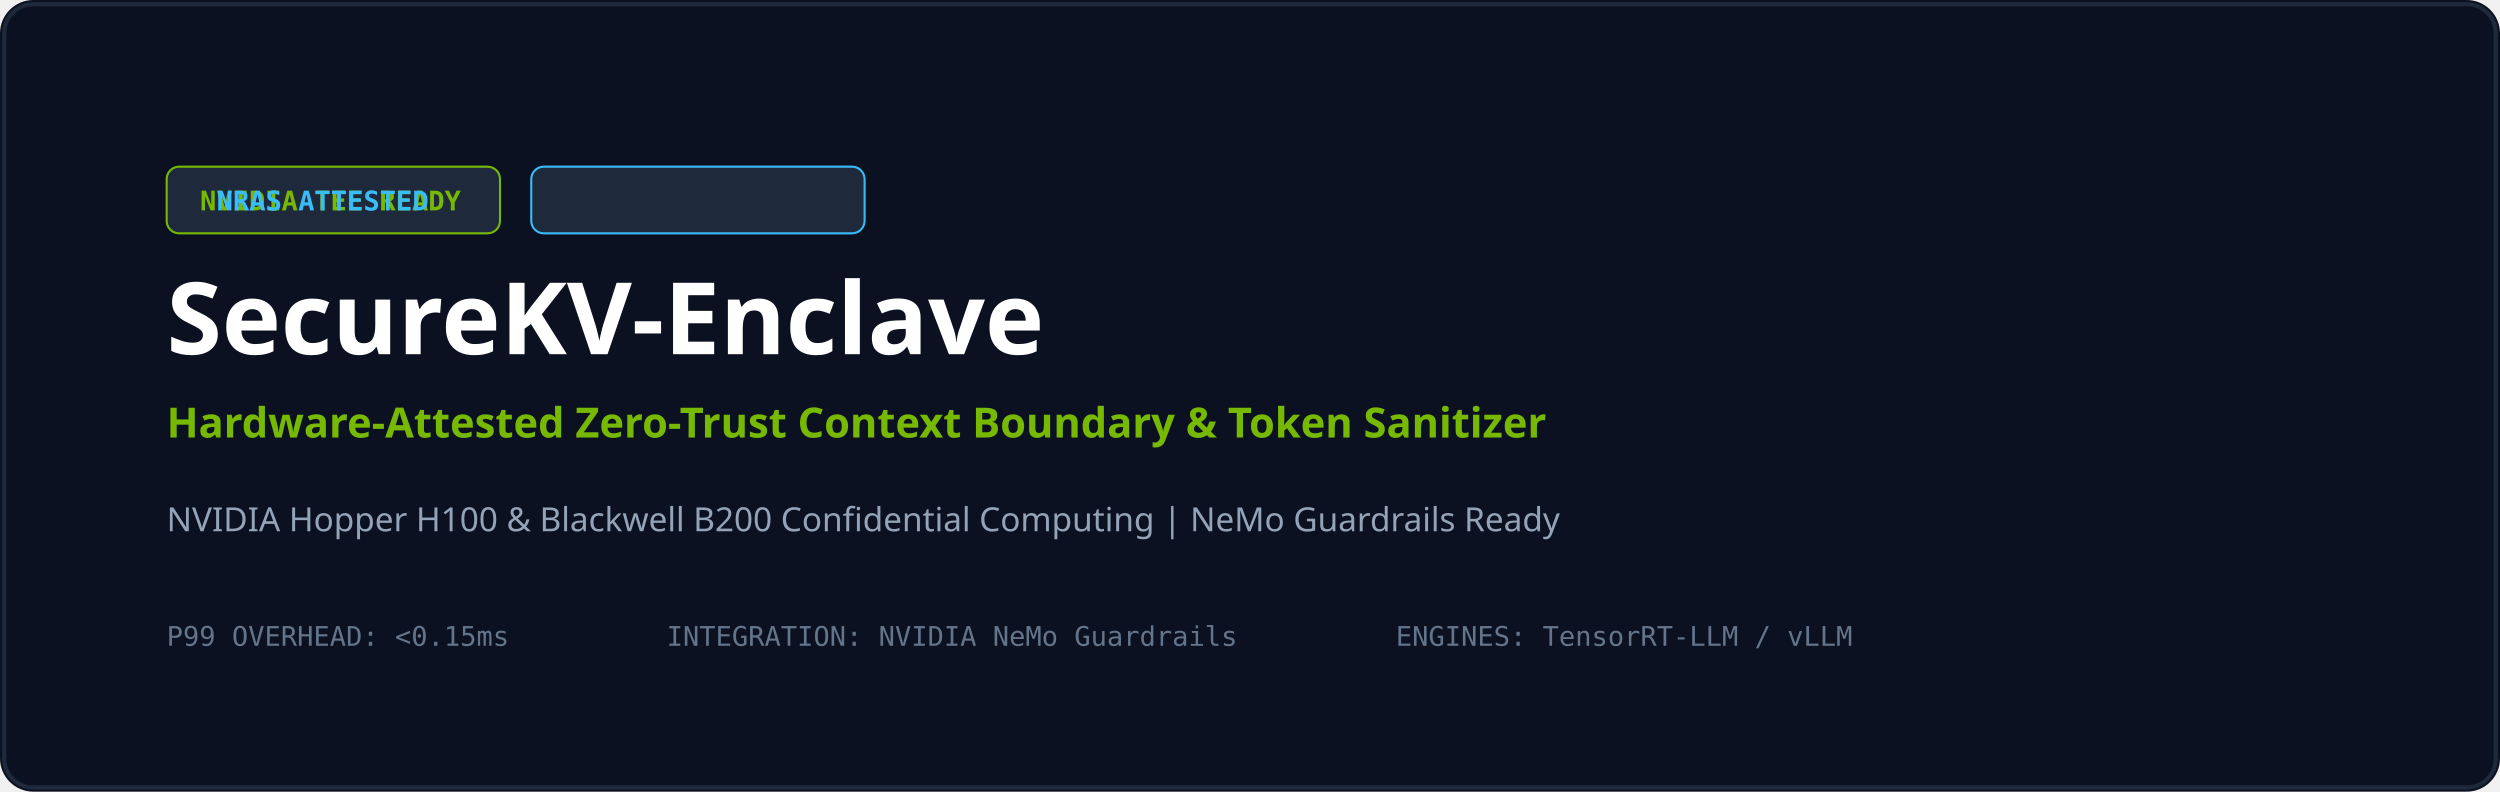
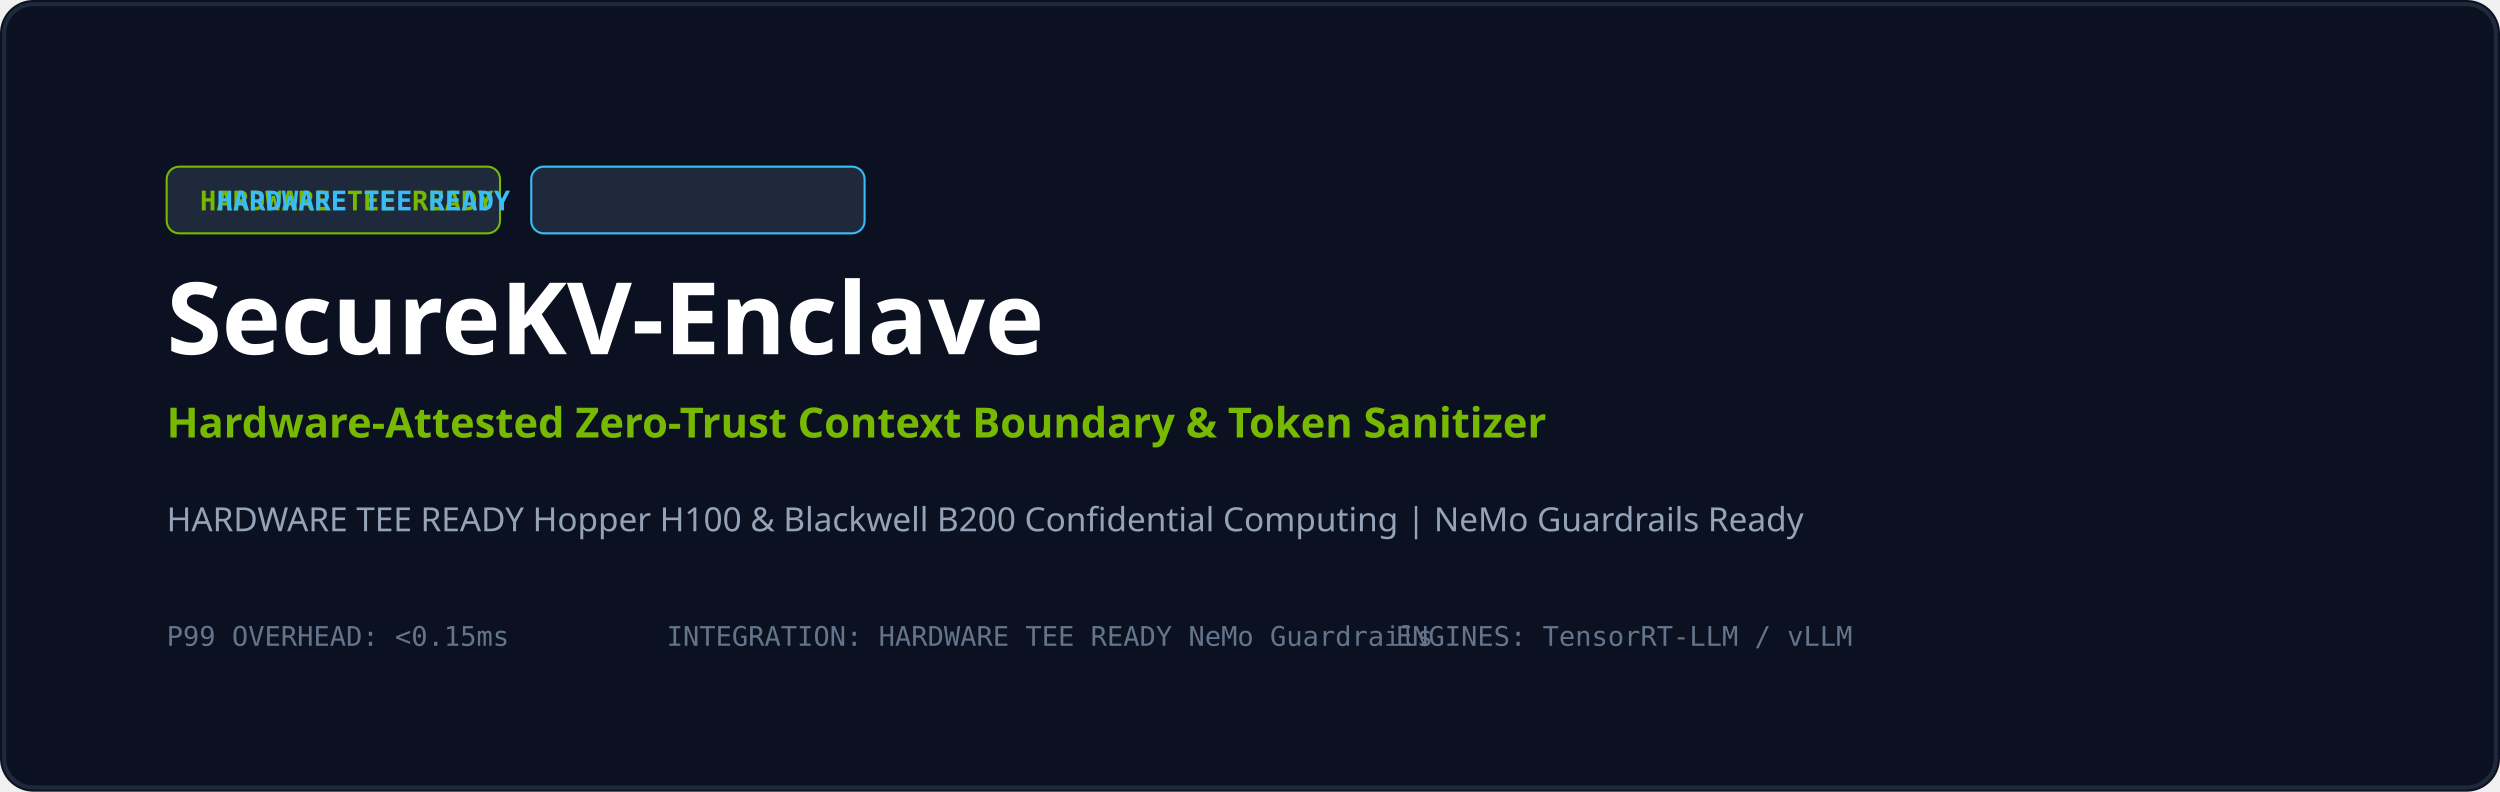
<svg xmlns="http://www.w3.org/2000/svg" width="1200" height="380" viewBox="0 0 1200 380">
  <rect width="1200" height="380" rx="16" fill="#0b1120" />
  <rect x="2" y="2" width="1196" height="376" rx="14" fill="none" stroke="#1e293b" stroke-width="2" />
  <g transform="translate(80, 80)">
    <rect x="0" y="0" width="160" height="32" rx="6" fill="#1e293b" stroke="#76b900" stroke-width="1" />
-     <text x="16" y="21" fill="#76b900" font-family="monospace" font-size="13" font-weight="bold">NVIDIA TEE READY</text>
+     <text x="16" y="21" fill="#76b900" font-family="monospace" font-size="13" font-weight="bold">HARDWARE TEE READY</text>
    <rect x="175" y="0" width="160" height="32" rx="6" fill="#1e293b" stroke="#38bdf8" stroke-width="1" />
-     <text x="24" y="21" fill="#38bdf8" font-family="monospace" font-size="13" font-weight="bold">NRAS ATTESTED</text>
+     <text x="24" y="21" fill="#38bdf8" font-family="monospace" font-size="13" font-weight="bold">HARDWARE TEE READY</text>
    <text x="0" y="90" fill="#ffffff" font-family="sans-serif" font-size="48" font-weight="800">SecureKV-Enclave</text>
    <text x="0" y="130" fill="#76b900" font-family="sans-serif" font-size="20" font-weight="600">Hardware-Attested Zero-Trust Context Boundary &amp; Token Sanitizer</text>
-     <text x="0" y="175" fill="#94a3b8" font-family="sans-serif" font-size="16">NVIDIA Hopper H100 &amp; Blackwell B200 Confidential Computing | NeMo Guardrails Ready</text>
+     <text x="0" y="175" fill="#94a3b8" font-family="sans-serif" font-size="16">HARDWARE TEE READY Hopper H100 &amp; Blackwell B200 Confidential Computing | NeMo Guardrails Ready</text>
  </g>
  <g transform="translate(80, 310)">
    <text x="0" y="0" fill="#64748b" font-family="monospace" font-size="13">P99 OVERHEAD: &lt;0.15ms</text>
-     <text x="240" y="0" fill="#64748b" font-family="monospace" font-size="13">INTEGRATION: NVIDIA NeMo Guardrails</text>
+     <text x="240" y="0" fill="#64748b" font-family="monospace" font-size="13">INTEGRATION: HARDWARE TEE READY NeMo Guardrails</text>
    <text x="590" y="0" fill="#64748b" font-family="monospace" font-size="13">ENGINES: TensorRT-LLM / vLLM</text>
  </g>
</svg>
